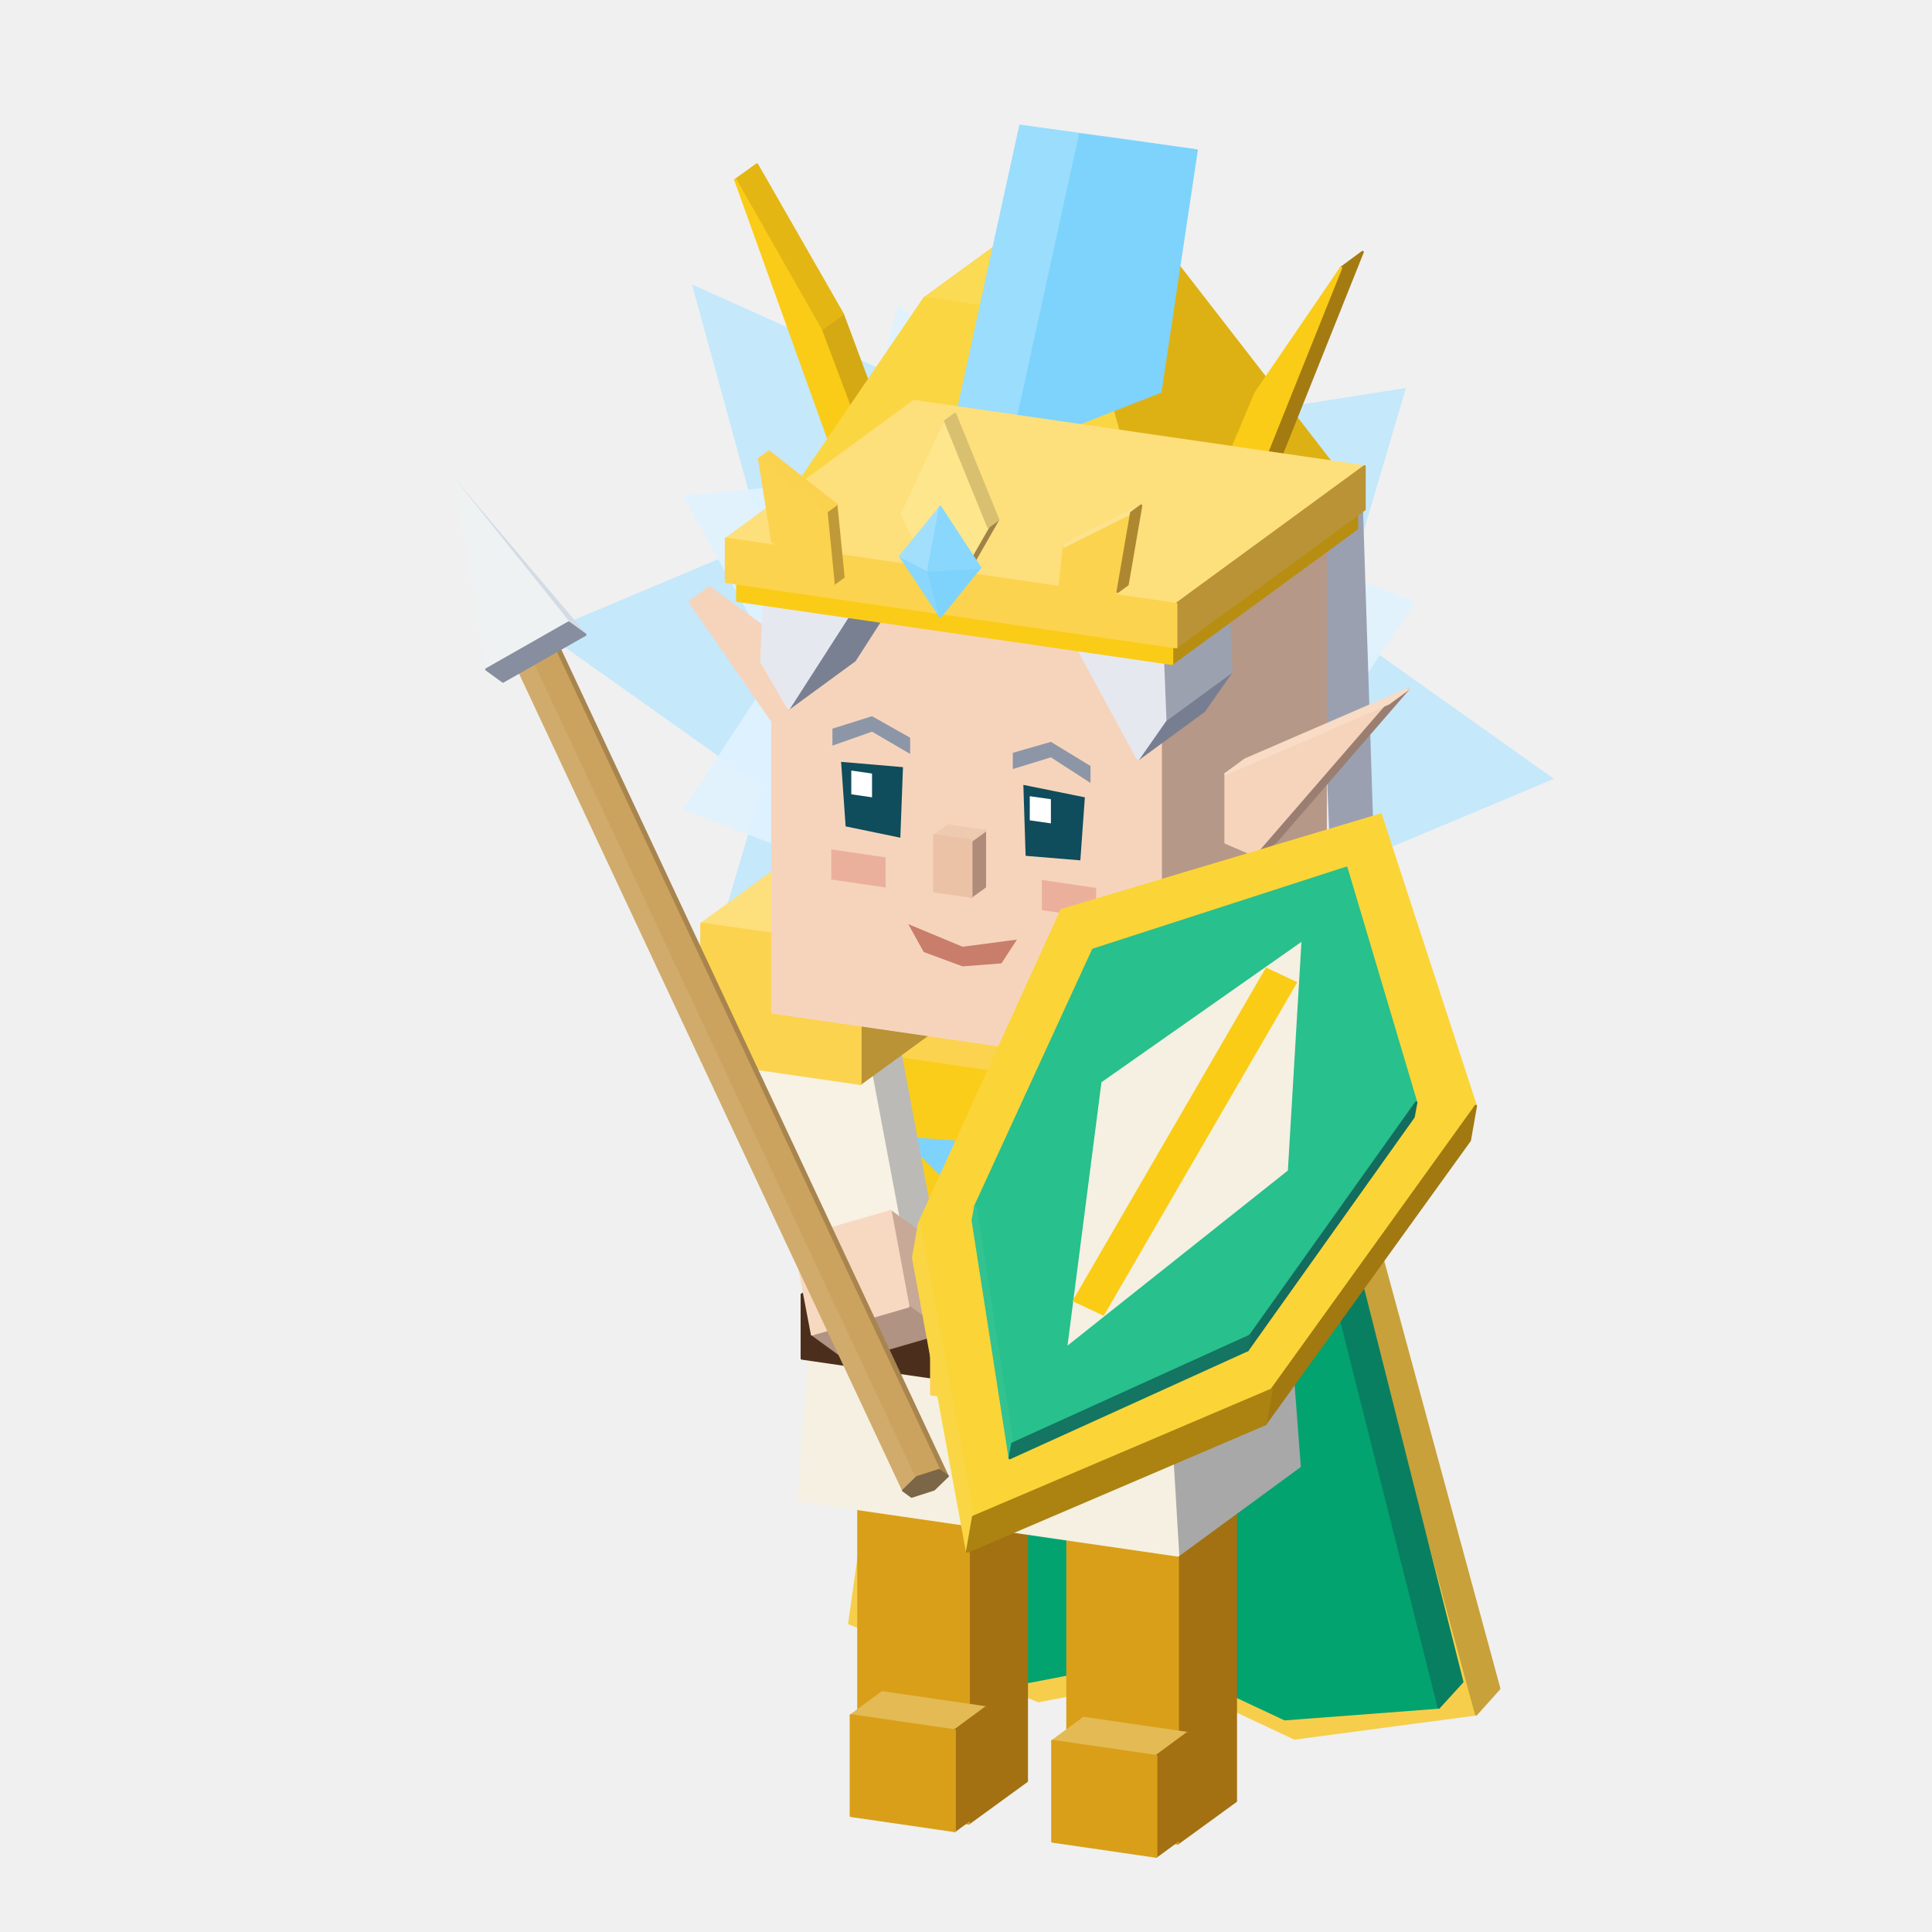
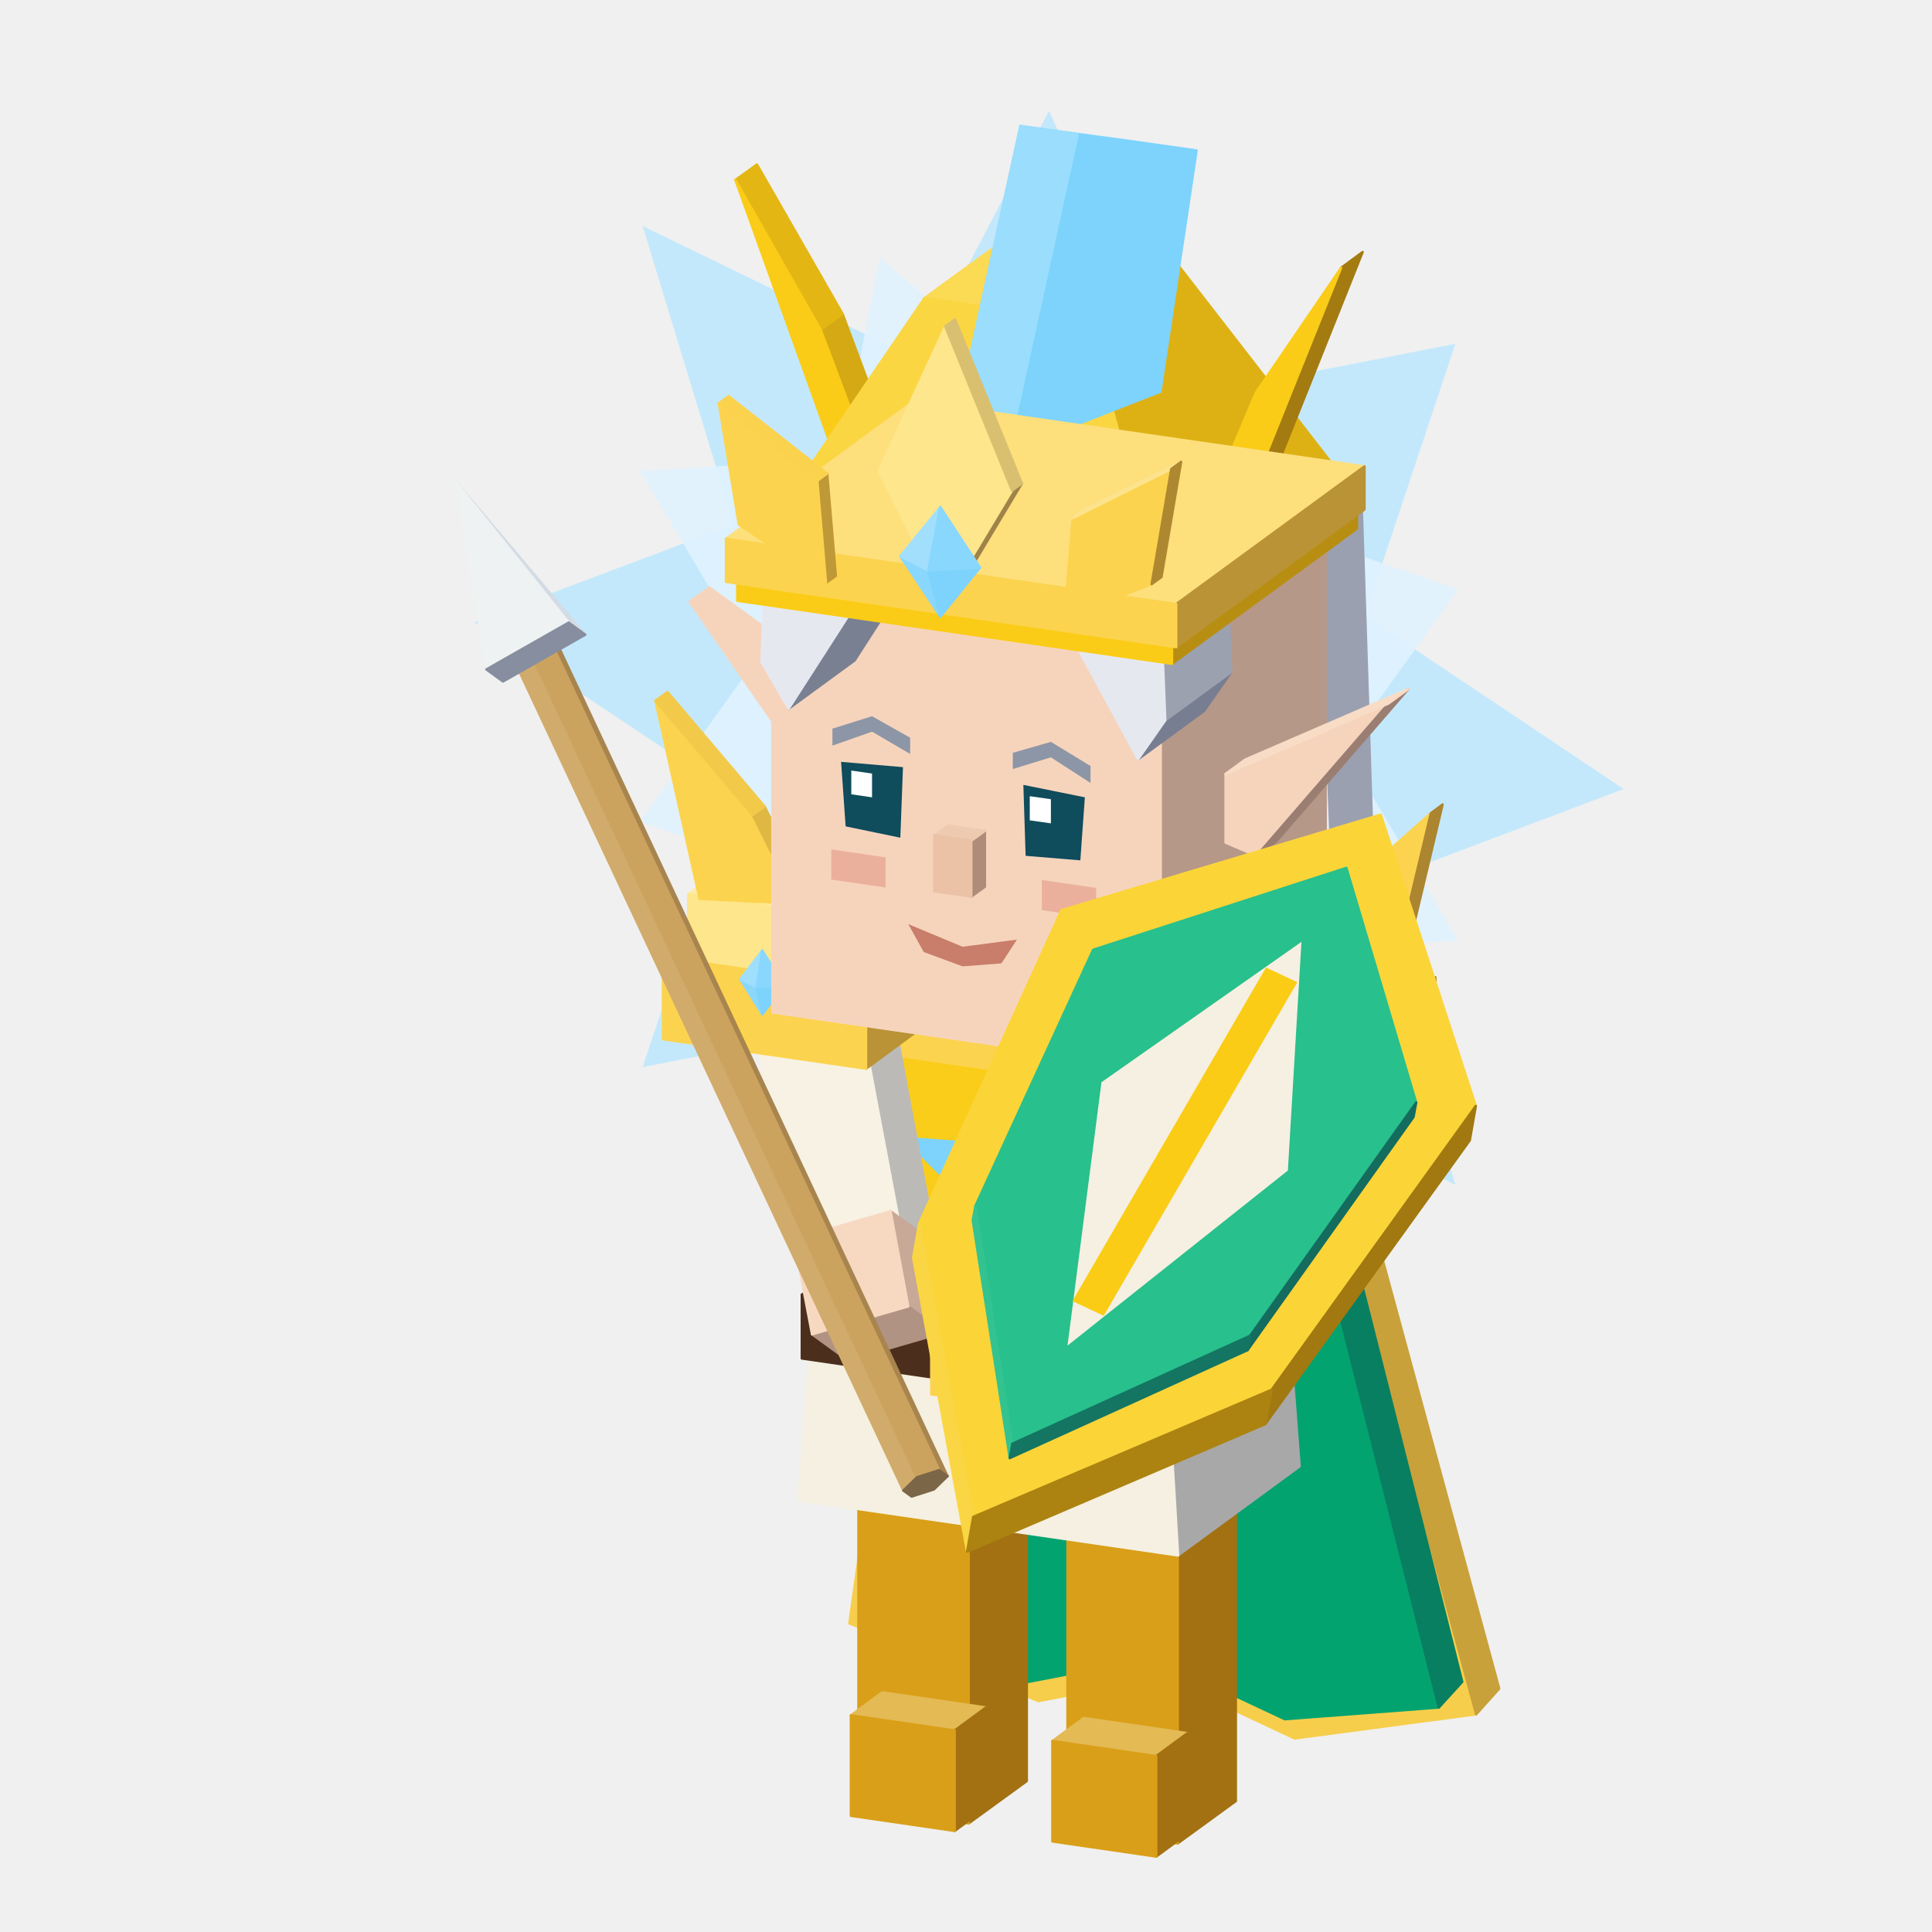
<svg xmlns="http://www.w3.org/2000/svg" width="512" height="512" viewBox="0 0 512 512" data-sprite="elves_defender_veteran">
-   <polygon points="278.0,48.5 246.5,103.7 183.4,75.4 202.0,143.3 144.2,167.6 202.0,208.6 183.4,271.2 246.5,261.1 278.0,325.4 309.5,270.3 372.6,298.6 354.1,230.6 411.8,206.4 354.1,165.4 372.6,102.8 309.5,112.8" fill="#bae6fd" fill-opacity="0.8" />
-   <polygon points="237.8,80.8 227.1,126.9 181.0,131.4 206.0,176.5 181.0,214.5 227.1,232.3 237.8,281.5 278.0,261.5 318.2,293.2 328.9,247.1 375.0,242.6 350.0,197.4 375.0,159.5 328.9,141.6 318.2,92.4 278.0,112.4" fill="#e0f2fe" fill-opacity="0.9" />
+   <polygon points="278.0,29.4 243.4,95.4 170.3,59.9 194.4,139.0 125.7,164.9 194.4,210.7 170.3,282.8 243.4,268.5 278.0,344.6 312.7,278.6 385.7,314.0 361.7,235.0 430.3,209.1 361.7,163.2 385.7,91.1 312.7,105.4" fill="#bae6fd" fill-opacity="0.82" />
+   <polygon points="233.1,68.3 222.7,121.7 169.6,124.8 199.8,175.6 169.6,217.7 222.7,236.2 233.1,292.6 278.0,267.9 322.9,305.7 333.3,252.2 386.4,249.2 356.2,198.3 386.4,156.2 333.3,137.8 322.9,81.3 278.0,106.0" fill="#e0f2fe" fill-opacity="0.92" />
  <polygon points="225.1,430.2 275.2,450.8 308.3,444.4 343.1,460.7 391.2,454.3 337.6,257.0 251.3,244.5" fill="#f7ce4b" stroke="#f7ce4b" stroke-width="0.65" stroke-linejoin="round" />
  <polygon points="391.2,454.3 397.3,447.5 343.7,250.2 337.6,257.0" fill="#c8a13a" stroke="#c8a13a" stroke-width="0.65" stroke-linejoin="round" />
  <polygon points="337.6,257.0 343.7,250.2 257.4,237.7 251.3,244.5" fill="#fde182" stroke="#fde182" stroke-width="0.65" stroke-linejoin="round" />
  <polygon points="230.5,430.6 272.6,445.7 305.7,439.3 340.5,455.6 381.3,452.5 332.5,258.8 252.2,247.2" fill="#03a36f" stroke="#03a36f" stroke-width="0.65" stroke-linejoin="round" />
  <polygon points="381.3,452.5 387.5,445.7 338.6,252.0 332.5,258.8" fill="#087f61" stroke="#087f61" stroke-width="0.65" stroke-linejoin="round" />
  <polygon points="332.5,258.8 338.6,252.0 258.4,240.4 252.2,247.2" fill="#36b98a" stroke="#36b98a" stroke-width="0.65" stroke-linejoin="round" />
  <polygon points="312.1,488.5 327.5,477.3 327.5,387.8 312.1,399.0" fill="#a37112" stroke="#a37112" stroke-width="0.65" stroke-linejoin="round" />
  <polygon points="282.9,394.7 312.1,399.0 327.5,387.8 298.3,383.5" fill="#e4ba55" stroke="#e4ba55" stroke-width="0.65" stroke-linejoin="round" />
  <polygon points="282.9,484.3 312.1,488.5 312.1,399.0 282.9,394.7" fill="#d99f18" stroke="#d99f18" stroke-width="0.65" stroke-linejoin="round" />
  <polygon points="256.7,483.2 272.1,472.0 272.1,382.5 256.7,393.7" fill="#a37112" stroke="#a37112" stroke-width="0.65" stroke-linejoin="round" />
  <polygon points="227.5,389.5 256.7,393.7 272.1,382.5 242.8,378.2" fill="#e4ba55" stroke="#e4ba55" stroke-width="0.65" stroke-linejoin="round" />
  <polygon points="227.5,479.0 256.7,483.2 256.7,393.7 227.5,389.5" fill="#d99f18" stroke="#d99f18" stroke-width="0.65" stroke-linejoin="round" />
  <polygon points="278.9,461.4 306.4,465.4 314.7,459.3 287.2,455.3" fill="#e4ba55" stroke="#e4ba55" stroke-width="0.65" stroke-linejoin="round" />
  <polygon points="306.4,492.0 314.7,485.9 314.7,459.3 306.4,465.4" fill="#a37112" stroke="#a37112" stroke-width="0.65" stroke-linejoin="round" />
  <polygon points="278.9,488.0 306.4,492.0 306.4,465.4 278.9,461.4" fill="#d99f18" stroke="#d99f18" stroke-width="0.65" stroke-linejoin="round" />
  <polygon points="225.5,454.6 253.0,458.6 261.3,452.5 233.8,448.5" fill="#e4ba55" stroke="#e4ba55" stroke-width="0.65" stroke-linejoin="round" />
  <polygon points="253.0,485.2 261.3,479.1 261.3,452.5 253.0,458.6" fill="#a37112" stroke="#a37112" stroke-width="0.65" stroke-linejoin="round" />
  <polygon points="225.5,481.2 253.0,485.2 253.0,458.6 225.5,454.6" fill="#d99f18" stroke="#d99f18" stroke-width="0.65" stroke-linejoin="round" />
  <polygon points="239.7,262.4 354.9,279.1 349.3,137.6 244.3,122.4" fill="#e6e8f0" stroke="#e6e8f0" stroke-width="0.65" stroke-linejoin="round" />
  <polygon points="354.9,279.1 365.3,271.5 360.7,129.3 349.3,137.6" fill="#9ba0b0" stroke="#9ba0b0" stroke-width="0.65" stroke-linejoin="round" />
  <polygon points="244.3,122.4 349.3,137.6 360.7,129.3 255.8,114.0" fill="#ebecef" stroke="#ebecef" stroke-width="0.65" stroke-linejoin="round" />
  <polygon points="214.5,359.8 309.9,373.6 341.5,350.5 246.2,336.6" fill="#f7f2e3" stroke="#f7f2e3" stroke-width="0.65" stroke-linejoin="round" />
  <polygon points="312.2,412.2 344.4,388.6 341.5,350.5 309.9,373.6" fill="#a8a8a8" stroke="#a8a8a8" stroke-width="0.65" stroke-linejoin="round" />
  <polygon points="211.6,397.6 312.2,412.2 309.9,373.6 214.5,359.8" fill="#f5f0e1" stroke="#f5f0e1" stroke-width="0.65" stroke-linejoin="round" />
  <polygon points="212.5,343.1 310.6,357.3 343.6,333.2 245.4,319.0" fill="#6b5441" stroke="#6b5441" stroke-width="0.65" stroke-linejoin="round" />
  <polygon points="310.6,374.3 343.6,350.2 343.6,333.2 310.6,357.3" fill="#372927" stroke="#372927" stroke-width="0.65" stroke-linejoin="round" />
  <polygon points="212.5,360.0 310.6,374.3 310.6,357.3 212.5,343.1" fill="#4b2f1c" stroke="#4b2f1c" stroke-width="0.65" stroke-linejoin="round" />
  <polygon points="222.2,262.4 304.1,274.3 333.8,252.6 251.9,240.7" fill="#fbda54" stroke="#fbda54" stroke-width="0.65" stroke-linejoin="round" />
  <polygon points="309.9,356.6 341.5,333.5 333.8,252.6 304.1,274.3" fill="#be9412" stroke="#be9412" stroke-width="0.65" stroke-linejoin="round" />
  <polygon points="214.5,342.8 309.9,356.6 304.1,274.3 222.2,262.4" fill="#facd1a" stroke="#facd1a" stroke-width="0.65" stroke-linejoin="round" />
  <polygon points="246.8,348.9 270.2,352.3 274.4,349.3 251.0,345.9" fill="#fddf7c" stroke="#fddf7c" stroke-width="0.65" stroke-linejoin="round" />
  <polygon points="246.8,369.5 270.2,372.9 270.2,352.3 246.8,348.9" fill="#fcd34e" stroke="#fcd34e" stroke-width="0.65" stroke-linejoin="round" />
  <polygon points="270.2,372.9 274.4,369.8 274.4,349.3 270.2,352.3" fill="#b99335" stroke="#b99335" stroke-width="0.65" stroke-linejoin="round" />
  <polygon points="261.0,287.7 255.0,302.4 238.8,301.2 251.2,313.7 247.3,329.5 261.0,322.5 274.8,333.4 270.8,316.6 283.3,307.6 267.1,304.1" fill="#7dd3fc" />
  <polygon points="216.9,261.0 306.9,274.0 339.2,250.4 249.1,237.4" fill="#fddf7c" stroke="#fddf7c" stroke-width="0.65" stroke-linejoin="round" />
  <polygon points="306.9,289.8 339.2,266.2 339.2,250.4 306.9,274.0" fill="#b99335" stroke="#b99335" stroke-width="0.65" stroke-linejoin="round" />
  <polygon points="216.9,276.7 306.9,289.8 306.9,274.0 216.9,261.0" fill="#fcd34e" stroke="#fcd34e" stroke-width="0.65" stroke-linejoin="round" />
  <polygon points="239.0,327.7 249.1,335.1 235.9,264.5 225.7,257.1" fill="#bbbab6" stroke="#bbbab6" stroke-width="0.65" stroke-linejoin="round" />
  <polygon points="222.0,343.0 249.1,335.1 239.0,327.7 211.8,335.7" fill="#9b9c9f" stroke="#9b9c9f" stroke-width="0.65" stroke-linejoin="round" />
  <polygon points="211.8,335.7 239.0,327.7 225.7,257.1 198.6,265.1" fill="#f7f2e3" stroke="#f7f2e3" stroke-width="0.65" stroke-linejoin="round" />
-   <polygon points="185.9,244.8 228.0,250.9 248.9,235.7 206.8,229.6" fill="#fddf7c" stroke="#fddf7c" stroke-width="0.65" stroke-linejoin="round" />
-   <polygon points="228.0,287.2 248.9,272.0 248.9,235.7 228.0,250.9" fill="#b99335" stroke="#b99335" stroke-width="0.65" stroke-linejoin="round" />
-   <polygon points="185.9,281.1 228.0,287.2 228.0,250.9 185.9,244.8" fill="#fcd34e" stroke="#fcd34e" stroke-width="0.65" stroke-linejoin="round" />
+   <polygon points="175.7,251.2 229.5,259.0 254.4,240.7 200.7,232.9" fill="#fddf7c" stroke="#fddf7c" stroke-width="0.65" stroke-linejoin="round" />
+   <polygon points="229.5,283.2 254.4,264.9 254.4,240.7 229.5,259.0" fill="#b99335" stroke="#b99335" stroke-width="0.65" stroke-linejoin="round" />
+   <polygon points="175.7,275.4 229.5,283.2 229.5,259.0 175.7,251.2" fill="#fcd34e" stroke="#fcd34e" stroke-width="0.65" stroke-linejoin="round" />
+   <polygon points="182.4,237.0 224.5,243.2 245.3,227.9 203.3,221.8" fill="#feeca7" stroke="#feeca7" stroke-width="0.65" stroke-linejoin="round" />
+   <polygon points="224.5,260.1 245.3,244.9 245.3,227.9 224.5,243.2" fill="#ba9f5b" stroke="#ba9f5b" stroke-width="0.65" stroke-linejoin="round" />
+   <polygon points="182.4,254.0 224.5,260.1 224.5,243.2 182.4,237.0" fill="#fde68b" stroke="#fde68b" stroke-width="0.65" stroke-linejoin="round" />
+   <polygon points="199.5,216.0 173.7,185.7 185.4,238.2 211.2,239.5" fill="#fcd34e" stroke="#fcd34e" stroke-width="0.65" stroke-linejoin="round" />
+   <polygon points="211.2,239.5 214.3,237.2 202.6,213.7 199.5,216.0" fill="#dfb743" stroke="#dfb743" stroke-width="0.65" stroke-linejoin="round" />
+   <polygon points="199.5,216.0 202.6,213.7 176.9,183.4 173.7,185.7" fill="#f2c949" stroke="#f2c949" stroke-width="0.65" stroke-linejoin="round" />
+   <polygon points="202.0,268.8 200.5,261.5 196.2,259.5" fill="#8ad7fc" stroke="#8ad7fc" stroke-width="0.65" stroke-linejoin="round" />
+   <polygon points="202.0,268.8 207.9,261.2 200.5,261.5" fill="#7dd3fc" stroke="#7dd3fc" stroke-width="0.65" stroke-linejoin="round" />
+   <polygon points="202.0,251.9 196.2,259.5 200.5,261.5" fill="#9fdffd" stroke="#9fdffd" stroke-width="0.65" stroke-linejoin="round" />
+   <polygon points="202.0,251.9 200.5,261.5 207.9,261.2" fill="#89d7fc" stroke="#89d7fc" stroke-width="0.65" stroke-linejoin="round" />
  <polygon points="226.0,190.8 231.2,187.0 188.0,155.7 182.8,159.5" fill="#f6d4bc" stroke="#f6d4bc" stroke-width="0.65" stroke-linejoin="round" />
  <polygon points="226.0,209.0 231.2,205.2 231.2,187.0 226.0,190.8" fill="#b69888" stroke="#b69888" stroke-width="0.65" stroke-linejoin="round" />
  <polygon points="226.0,190.8 182.8,159.5 217.8,210.1 226.0,209.0" fill="#f6d4bc" stroke="#f6d4bc" stroke-width="0.65" stroke-linejoin="round" />
  <polygon points="204.7,154.6 307.6,169.5 351.3,137.5 248.4,122.6" fill="#f7dac3" stroke="#f7dac3" stroke-width="0.65" stroke-linejoin="round" />
  <polygon points="307.6,283.2 351.3,251.3 351.3,137.5 307.6,169.5" fill="#b69888" stroke="#b69888" stroke-width="0.65" stroke-linejoin="round" />
  <polygon points="204.7,268.3 307.6,283.2 307.6,169.5 204.7,154.6" fill="#f6d4bc" stroke="#f6d4bc" stroke-width="0.65" stroke-linejoin="round" />
  <polygon points="324.8,223.3 333.0,226.8 368.0,186.4 324.8,205.1" fill="#f6d4bc" stroke="#f6d4bc" stroke-width="0.65" stroke-linejoin="round" />
  <polygon points="333.0,226.8 338.2,223.0 373.2,182.6 368.0,186.4" fill="#9b7e72" stroke="#9b7e72" stroke-width="0.65" stroke-linejoin="round" />
  <polygon points="368.0,186.4 373.2,182.6 330.0,201.3 324.8,205.1" fill="#f8dcc6" stroke="#f8dcc6" stroke-width="0.65" stroke-linejoin="round" />
  <polygon points="220.3,233.1 234.7,235.2 234.7,227.2 220.3,225.1" fill="#ebb09c" />
  <polygon points="222.9,201.9 239.3,203.3 238.6,222.0 224.1,219.0" fill="#0f4c5c" />
  <polygon points="276.1,241.2 290.5,243.3 290.5,235.3 276.1,233.2" fill="#ebb09c" />
  <polygon points="271.2,208.0 287.5,211.3 286.3,228.0 271.8,226.8" fill="#0f4c5c" />
  <polygon points="240.7,244.9 255.1,250.9 269.5,249.0 265.4,255.3 255.1,256.1 244.8,252.3" fill="#c97d6b" />
  <polygon points="225.6,210.5 231.1,211.3 231.1,205.0 225.6,204.2" fill="#ffffff" />
  <polygon points="220.6,197.6 231.1,193.9 241.2,199.8 241.2,195.5 231.1,189.8 220.6,193.1" fill="#8d96a6" />
  <polygon points="272.9,217.4 278.5,218.2 278.5,211.8 272.9,211.0" fill="#ffffff" />
  <polygon points="268.4,203.8 278.5,200.7 289.0,207.5 289.0,203.0 278.5,196.6 268.4,199.5" fill="#8d96a6" />
  <polygon points="209.0,187.8 226.5,175.0 248.1,141.4 230.6,154.2" fill="#798092" stroke="#798092" stroke-width="0.65" stroke-linejoin="round" />
  <polygon points="230.6,154.2 248.1,141.4 220.3,137.4 202.8,150.2" fill="#ebecef" stroke="#ebecef" stroke-width="0.65" stroke-linejoin="round" />
  <polygon points="201.8,175.4 209.0,187.8 230.6,154.2 202.8,150.2" fill="#e6e8f0" stroke="#e6e8f0" stroke-width="0.65" stroke-linejoin="round" />
  <polygon points="301.6,201.2 319.1,188.4 326.3,178.1 308.8,190.9" fill="#787e91" stroke="#787e91" stroke-width="0.65" stroke-linejoin="round" />
  <polygon points="307.8,165.4 325.2,152.6 297.5,148.6 280.0,161.4" fill="#ebecef" stroke="#ebecef" stroke-width="0.65" stroke-linejoin="round" />
  <polygon points="308.8,190.9 326.3,178.1 325.2,152.6 307.8,165.4" fill="#9ca1b0" stroke="#9ca1b0" stroke-width="0.65" stroke-linejoin="round" />
  <polygon points="301.6,201.2 308.8,190.9 307.8,165.4 280.0,161.4" fill="#e6e8f0" stroke="#e6e8f0" stroke-width="0.65" stroke-linejoin="round" />
  <polygon points="257.4,237.6 261.0,235.0 261.0,220.2 257.4,222.8" fill="#ae8c79" stroke="#ae8c79" stroke-width="0.65" stroke-linejoin="round" />
  <polygon points="247.6,221.4 257.4,222.8 261.0,220.2 251.3,218.8" fill="#eecab0" stroke="#eecab0" stroke-width="0.65" stroke-linejoin="round" />
  <polygon points="247.6,236.2 257.4,237.6 257.4,222.8 247.6,221.4" fill="#ebc2a6" stroke="#ebc2a6" stroke-width="0.65" stroke-linejoin="round" />
  <polygon points="195.4,147.9 310.6,164.6 359.6,128.7 244.4,112.0" fill="#fbda54" stroke="#fbda54" stroke-width="0.65" stroke-linejoin="round" />
  <polygon points="310.6,175.9 359.6,140.1 359.6,128.7 310.6,164.6" fill="#b88e12" stroke="#b88e12" stroke-width="0.65" stroke-linejoin="round" />
  <polygon points="195.4,159.2 310.6,175.9 310.6,164.6 195.4,147.9" fill="#facc17" stroke="#facc17" stroke-width="0.65" stroke-linejoin="round" />
  <polygon points="225.8,133.7 231.5,129.5 232.5,107.9 226.8,112.1" fill="#b58b11" stroke="#b58b11" stroke-width="0.65" stroke-linejoin="round" />
  <polygon points="226.8,112.1 232.5,107.9 223.3,83.2 217.5,87.4" fill="#d4a913" stroke="#d4a913" stroke-width="0.65" stroke-linejoin="round" />
  <polygon points="217.5,87.4 223.3,83.2 200.6,43.6 194.9,47.7" fill="#e3b614" stroke="#e3b614" stroke-width="0.65" stroke-linejoin="round" />
  <polygon points="226.8,112.1 217.5,87.4 194.9,47.7 225.8,133.7" fill="#facc17" stroke="#facc17" stroke-width="0.65" stroke-linejoin="round" />
  <polygon points="245.0,79.0 288.3,85.3 311.0,68.7 267.8,62.4" fill="#fbda54" stroke="#fbda54" stroke-width="0.65" stroke-linejoin="round" />
  <polygon points="310.0,162.9 357.2,128.3 311.0,68.7 288.3,85.3" fill="#ddb114" stroke="#ddb114" stroke-width="0.65" stroke-linejoin="round" />
  <polygon points="198.8,146.8 310.0,162.9 288.3,85.3 245.0,79.0" fill="#fbd643" stroke="#fbd643" stroke-width="0.65" stroke-linejoin="round" />
  <polygon points="317.1,39.9 301.9,37.7 270.4,33.4 285.6,35.6" fill="#94dbfd" stroke="#94dbfd" stroke-width="0.65" stroke-linejoin="round" />
  <polygon points="307.5,103.8 317.1,39.9 285.6,35.6 267.2,119.6" fill="#7dd3fc" stroke="#7dd3fc" stroke-width="0.65" stroke-linejoin="round" />
  <polygon points="285.6,35.6 270.4,33.4 252.0,117.4 267.2,119.6" fill="#9addfd" stroke="#9addfd" stroke-width="0.65" stroke-linejoin="round" />
  <polygon points="324.5,148.0 330.3,143.8 361.1,66.8 355.4,71.0" fill="#a37b11" stroke="#a37b11" stroke-width="0.65" stroke-linejoin="round" />
  <polygon points="324.5,148.0 355.4,71.0 332.8,104.1 323.5,126.1" fill="#facc17" stroke="#facc17" stroke-width="0.65" stroke-linejoin="round" />
  <polygon points="192.4,142.8 311.7,160.1 361.6,123.6 242.2,106.3" fill="#fddf7c" stroke="#fddf7c" stroke-width="0.65" stroke-linejoin="round" />
  <polygon points="311.7,171.5 361.6,135.0 361.6,123.6 311.7,160.1" fill="#b99335" stroke="#b99335" stroke-width="0.65" stroke-linejoin="round" />
  <polygon points="192.4,154.2 311.7,171.5 311.7,160.1 192.4,142.8" fill="#fcd34e" stroke="#fcd34e" stroke-width="0.65" stroke-linejoin="round" />
-   <polygon points="250.5,159.5 253.1,157.6 264.5,137.7 261.9,139.6" fill="#a08349" stroke="#a08349" stroke-width="0.65" stroke-linejoin="round" />
-   <polygon points="250.5,159.5 261.9,139.6 250.5,111.6 239.0,136.3" fill="#fde68b" stroke="#fde68b" stroke-width="0.65" stroke-linejoin="round" />
-   <polygon points="261.9,139.6 264.5,137.7 253.1,109.7 250.5,111.6" fill="#d9c071" stroke="#d9c071" stroke-width="0.65" stroke-linejoin="round" />
-   <polygon points="220.9,154.8 223.5,152.9 221.6,133.7 219.0,135.6" fill="#c09a37" stroke="#c09a37" stroke-width="0.65" stroke-linejoin="round" />
-   <polygon points="220.9,154.8 219.0,135.6 201.2,121.6 204.7,143.5" fill="#fcd34e" stroke="#fcd34e" stroke-width="0.65" stroke-linejoin="round" />
-   <polygon points="219.0,135.6 221.6,133.7 203.8,119.7 201.2,121.6" fill="#fbd24d" stroke="#fbd24d" stroke-width="0.65" stroke-linejoin="round" />
-   <polygon points="280.0,163.4 296.2,156.8 299.8,135.9 282.0,144.8" fill="#fcd34e" stroke="#fcd34e" stroke-width="0.65" stroke-linejoin="round" />
-   <polygon points="299.8,135.9 302.4,134.0 284.6,142.9 282.0,144.8" fill="#fde38d" stroke="#fde38d" stroke-width="0.65" stroke-linejoin="round" />
-   <polygon points="296.2,156.8 298.8,154.9 302.4,134.0 299.8,135.9" fill="#ae8831" stroke="#ae8831" stroke-width="0.65" stroke-linejoin="round" />
+   <polygon points="250.5,159.5 253.1,157.6 270.8,128.1 268.2,130.0" fill="#9f8349" stroke="#9f8349" stroke-width="0.65" stroke-linejoin="round" />
+   <polygon points="250.5,159.5 268.2,130.0 250.5,86.5 232.8,124.9" fill="#fde68b" stroke="#fde68b" stroke-width="0.65" stroke-linejoin="round" />
+   <polygon points="268.2,130.0 270.8,128.1 253.1,84.6 250.5,86.5" fill="#d9c071" stroke="#d9c071" stroke-width="0.65" stroke-linejoin="round" />
+   <polygon points="218.9,154.5 221.5,152.6 219.2,125.5 216.6,127.4" fill="#bf9837" stroke="#bf9837" stroke-width="0.65" stroke-linejoin="round" />
+   <polygon points="218.9,154.5 216.6,127.4 190.5,106.9 195.8,139.0" fill="#fcd34e" stroke="#fcd34e" stroke-width="0.65" stroke-linejoin="round" />
+   <polygon points="216.6,127.4 219.2,125.5 193.1,105.0 190.5,106.9" fill="#fbd24d" stroke="#fbd24d" stroke-width="0.65" stroke-linejoin="round" />
+   <polygon points="282.1,163.7 305.2,154.8 310.4,124.3 284.3,137.3" fill="#fcd34e" stroke="#fcd34e" stroke-width="0.65" stroke-linejoin="round" />
+   <polygon points="310.4,124.3 313.0,122.4 286.9,135.4 284.3,137.3" fill="#fde38d" stroke="#fde38d" stroke-width="0.65" stroke-linejoin="round" />
+   <polygon points="305.2,154.8 307.8,152.9 313.0,122.4 310.4,124.3" fill="#ae8831" stroke="#ae8831" stroke-width="0.65" stroke-linejoin="round" />
  <polygon points="249.2,163.4 246.0,151.2 238.6,147.4" fill="#89d7fc" stroke="#89d7fc" stroke-width="0.65" stroke-linejoin="round" />
  <polygon points="249.2,163.4 259.7,150.4 246.0,151.2" fill="#7dd3fc" stroke="#7dd3fc" stroke-width="0.65" stroke-linejoin="round" />
  <polygon points="249.2,134.4 238.6,147.4 246.0,151.2" fill="#a1dffd" stroke="#a1dffd" stroke-width="0.65" stroke-linejoin="round" />
  <polygon points="249.2,134.4 246.0,151.2 259.7,150.4" fill="#89d7fc" stroke="#89d7fc" stroke-width="0.65" stroke-linejoin="round" />
-   <polygon points="307.2,262.4 349.3,268.5 370.1,253.3 328.0,247.2" fill="#fddf7c" stroke="#fddf7c" stroke-width="0.65" stroke-linejoin="round" />
-   <polygon points="349.3,304.8 370.1,289.6 370.1,253.3 349.3,268.5" fill="#b99335" stroke="#b99335" stroke-width="0.65" stroke-linejoin="round" />
-   <polygon points="307.2,298.7 349.3,304.8 349.3,268.5 307.2,262.4" fill="#fcd34e" stroke="#fcd34e" stroke-width="0.65" stroke-linejoin="round" />
+   <polygon points="301.6,269.5 355.4,277.3 380.4,259.0 326.6,251.2" fill="#fddf7c" stroke="#fddf7c" stroke-width="0.65" stroke-linejoin="round" />
+   <polygon points="355.4,301.5 380.4,283.2 380.4,259.0 355.4,277.3" fill="#b99335" stroke="#b99335" stroke-width="0.65" stroke-linejoin="round" />
+   <polygon points="301.6,293.7 355.4,301.5 355.4,277.3 301.6,269.5" fill="#fcd34e" stroke="#fcd34e" stroke-width="0.65" stroke-linejoin="round" />
+   <polygon points="310.7,255.6 352.8,261.7 373.6,246.5 331.5,240.4" fill="#feeca7" stroke="#feeca7" stroke-width="0.65" stroke-linejoin="round" />
+   <polygon points="352.8,278.7 373.6,263.5 373.6,246.5 352.8,261.7" fill="#ba9f5b" stroke="#ba9f5b" stroke-width="0.65" stroke-linejoin="round" />
+   <polygon points="310.7,272.6 352.8,278.7 352.8,261.7 310.7,255.6" fill="#fde68b" stroke="#fde68b" stroke-width="0.65" stroke-linejoin="round" />
+   <polygon points="341.7,258.4 367.5,264.6 379.2,215.5 353.4,238.3" fill="#fcd34e" stroke="#fcd34e" stroke-width="0.65" stroke-linejoin="round" />
+   <polygon points="367.5,264.6 370.6,262.3 382.3,213.2 379.2,215.5" fill="#ab8530" stroke="#ab8530" stroke-width="0.65" stroke-linejoin="round" />
+   <polygon points="328.0,287.0 326.4,279.7 322.1,277.7" fill="#8ad7fc" stroke="#8ad7fc" stroke-width="0.65" stroke-linejoin="round" />
+   <polygon points="328.0,287.0 333.8,279.4 326.4,279.7" fill="#7dd3fc" stroke="#7dd3fc" stroke-width="0.65" stroke-linejoin="round" />
+   <polygon points="328.0,270.1 322.1,277.7 326.4,279.7" fill="#9fdffd" stroke="#9fdffd" stroke-width="0.65" stroke-linejoin="round" />
+   <polygon points="328.0,270.1 326.4,279.7 333.8,279.4" fill="#89d7fc" stroke="#89d7fc" stroke-width="0.65" stroke-linejoin="round" />
  <polygon points="240.7,346.2 250.2,353.1 245.5,327.9 236.0,321.0" fill="#c8a896" stroke="#c8a896" stroke-width="0.65" stroke-linejoin="round" />
  <polygon points="224.7,360.5 250.2,353.1 240.7,346.2 215.2,353.6" fill="#b19384" stroke="#b19384" stroke-width="0.65" stroke-linejoin="round" />
  <polygon points="215.2,353.6 240.7,346.2 236.0,321.0 210.4,328.4" fill="#f7d9c2" stroke="#f7d9c2" stroke-width="0.65" stroke-linejoin="round" />
  <polygon points="314.3,337.8 321.7,354.3 355.4,294.4 348.0,277.8" fill="#a0a1a2" stroke="#a0a1a2" stroke-width="0.65" stroke-linejoin="round" />
  <polygon points="289.0,330.6 314.3,337.8 348.0,277.8 322.7,270.6" fill="#f7f3e3" stroke="#f7f3e3" stroke-width="0.65" stroke-linejoin="round" />
  <polygon points="296.4,347.1 321.7,354.3 314.3,337.8 289.0,330.6" fill="#d6d3ca" stroke="#d6d3ca" stroke-width="0.65" stroke-linejoin="round" />
  <polygon points="251.1,391.2 148.1,171.5 145.9,169.9 248.9,389.6" fill="#a8854e" stroke="#a8854e" stroke-width="0.65" stroke-linejoin="round" />
  <polygon points="243.0,391.5 140.0,171.8 136.4,175.3 239.4,395.0" fill="#d1ab6b" stroke="#d1ab6b" stroke-width="0.65" stroke-linejoin="round" />
  <polygon points="248.9,389.6 145.9,169.9 140.0,171.8 243.0,391.5" fill="#cca35e" stroke="#cca35e" stroke-width="0.65" stroke-linejoin="round" />
  <polygon points="248.9,389.6 243.0,391.5 239.4,395.0 241.6,396.6 247.5,394.7 251.1,391.2" fill="#7b6648" stroke="#7b6648" stroke-width="0.65" stroke-linejoin="round" />
  <polygon points="150.7,165.0 155.1,168.2 120.9,127.8" fill="#d3dbe4" stroke="#d3dbe4" stroke-width="0.65" stroke-linejoin="round" />
  <polygon points="128.9,177.4 150.7,165.0 120.9,127.8" fill="#eef2f2" stroke="#eef2f2" stroke-width="0.65" stroke-linejoin="round" />
  <polygon points="133.3,180.6 155.1,168.2 150.7,165.0 128.9,177.4" fill="#868e9f" stroke="#868e9f" stroke-width="0.65" stroke-linejoin="round" />
  <polygon points="286.9,360.7 310.7,367.5 303.8,352.0 280.0,345.2" fill="#dcbba7" stroke="#dcbba7" stroke-width="0.65" stroke-linejoin="round" />
  <polygon points="303.8,352.0 310.7,367.5 322.7,346.1 315.8,330.6" fill="#b49687" stroke="#b49687" stroke-width="0.65" stroke-linejoin="round" />
  <polygon points="280.0,345.2 303.8,352.0 315.8,330.6 292.0,323.8" fill="#f8dbc4" stroke="#f8dbc4" stroke-width="0.65" stroke-linejoin="round" />
  <polygon points="281.3,241.2 243.6,324.2 257.9,402.0 337.0,368.3 391.1,293.1 365.9,215.9" fill="#fbd438" stroke="#fbd438" stroke-width="0.65" stroke-linejoin="round" />
  <polygon points="337.0,368.3 335.3,377.4 389.5,302.2 391.1,293.1" fill="#a17910" stroke="#a17910" stroke-width="0.65" stroke-linejoin="round" />
  <polygon points="243.6,324.2 242.0,333.3 256.3,411.2 257.9,402.0" fill="#fbd644" stroke="#fbd644" stroke-width="0.65" stroke-linejoin="round" />
  <polygon points="257.9,402.0 256.3,411.2 335.3,377.4 337.0,368.3" fill="#ac8311" stroke="#ac8311" stroke-width="0.65" stroke-linejoin="round" />
  <polygon points="289.7,251.7 258.5,319.6 268.3,382.6 331.3,354.0 375.3,292.2 356.8,230.0" fill="#28c08c" stroke="#28c08c" stroke-width="0.65" stroke-linejoin="round" />
  <polygon points="331.3,354.0 330.6,357.8 374.6,296.0 375.3,292.2" fill="#136c5e" stroke="#136c5e" stroke-width="0.65" stroke-linejoin="round" />
  <polygon points="258.5,319.6 257.8,323.4 267.6,386.4 268.3,382.6" fill="#32c390" stroke="#32c390" stroke-width="0.65" stroke-linejoin="round" />
  <polygon points="268.3,382.6 267.6,386.4 330.6,357.8 331.3,354.0" fill="#137562" stroke="#137562" stroke-width="0.65" stroke-linejoin="round" />
  <polygon points="344.9,249.6 341.3,310.2 282.9,356.6 291.9,286.8" fill="#f5f0e1" />
  <polygon points="284.2,344.8 292.5,348.7 343.8,260.3 335.5,256.4" fill="#facc15" />
</svg>
